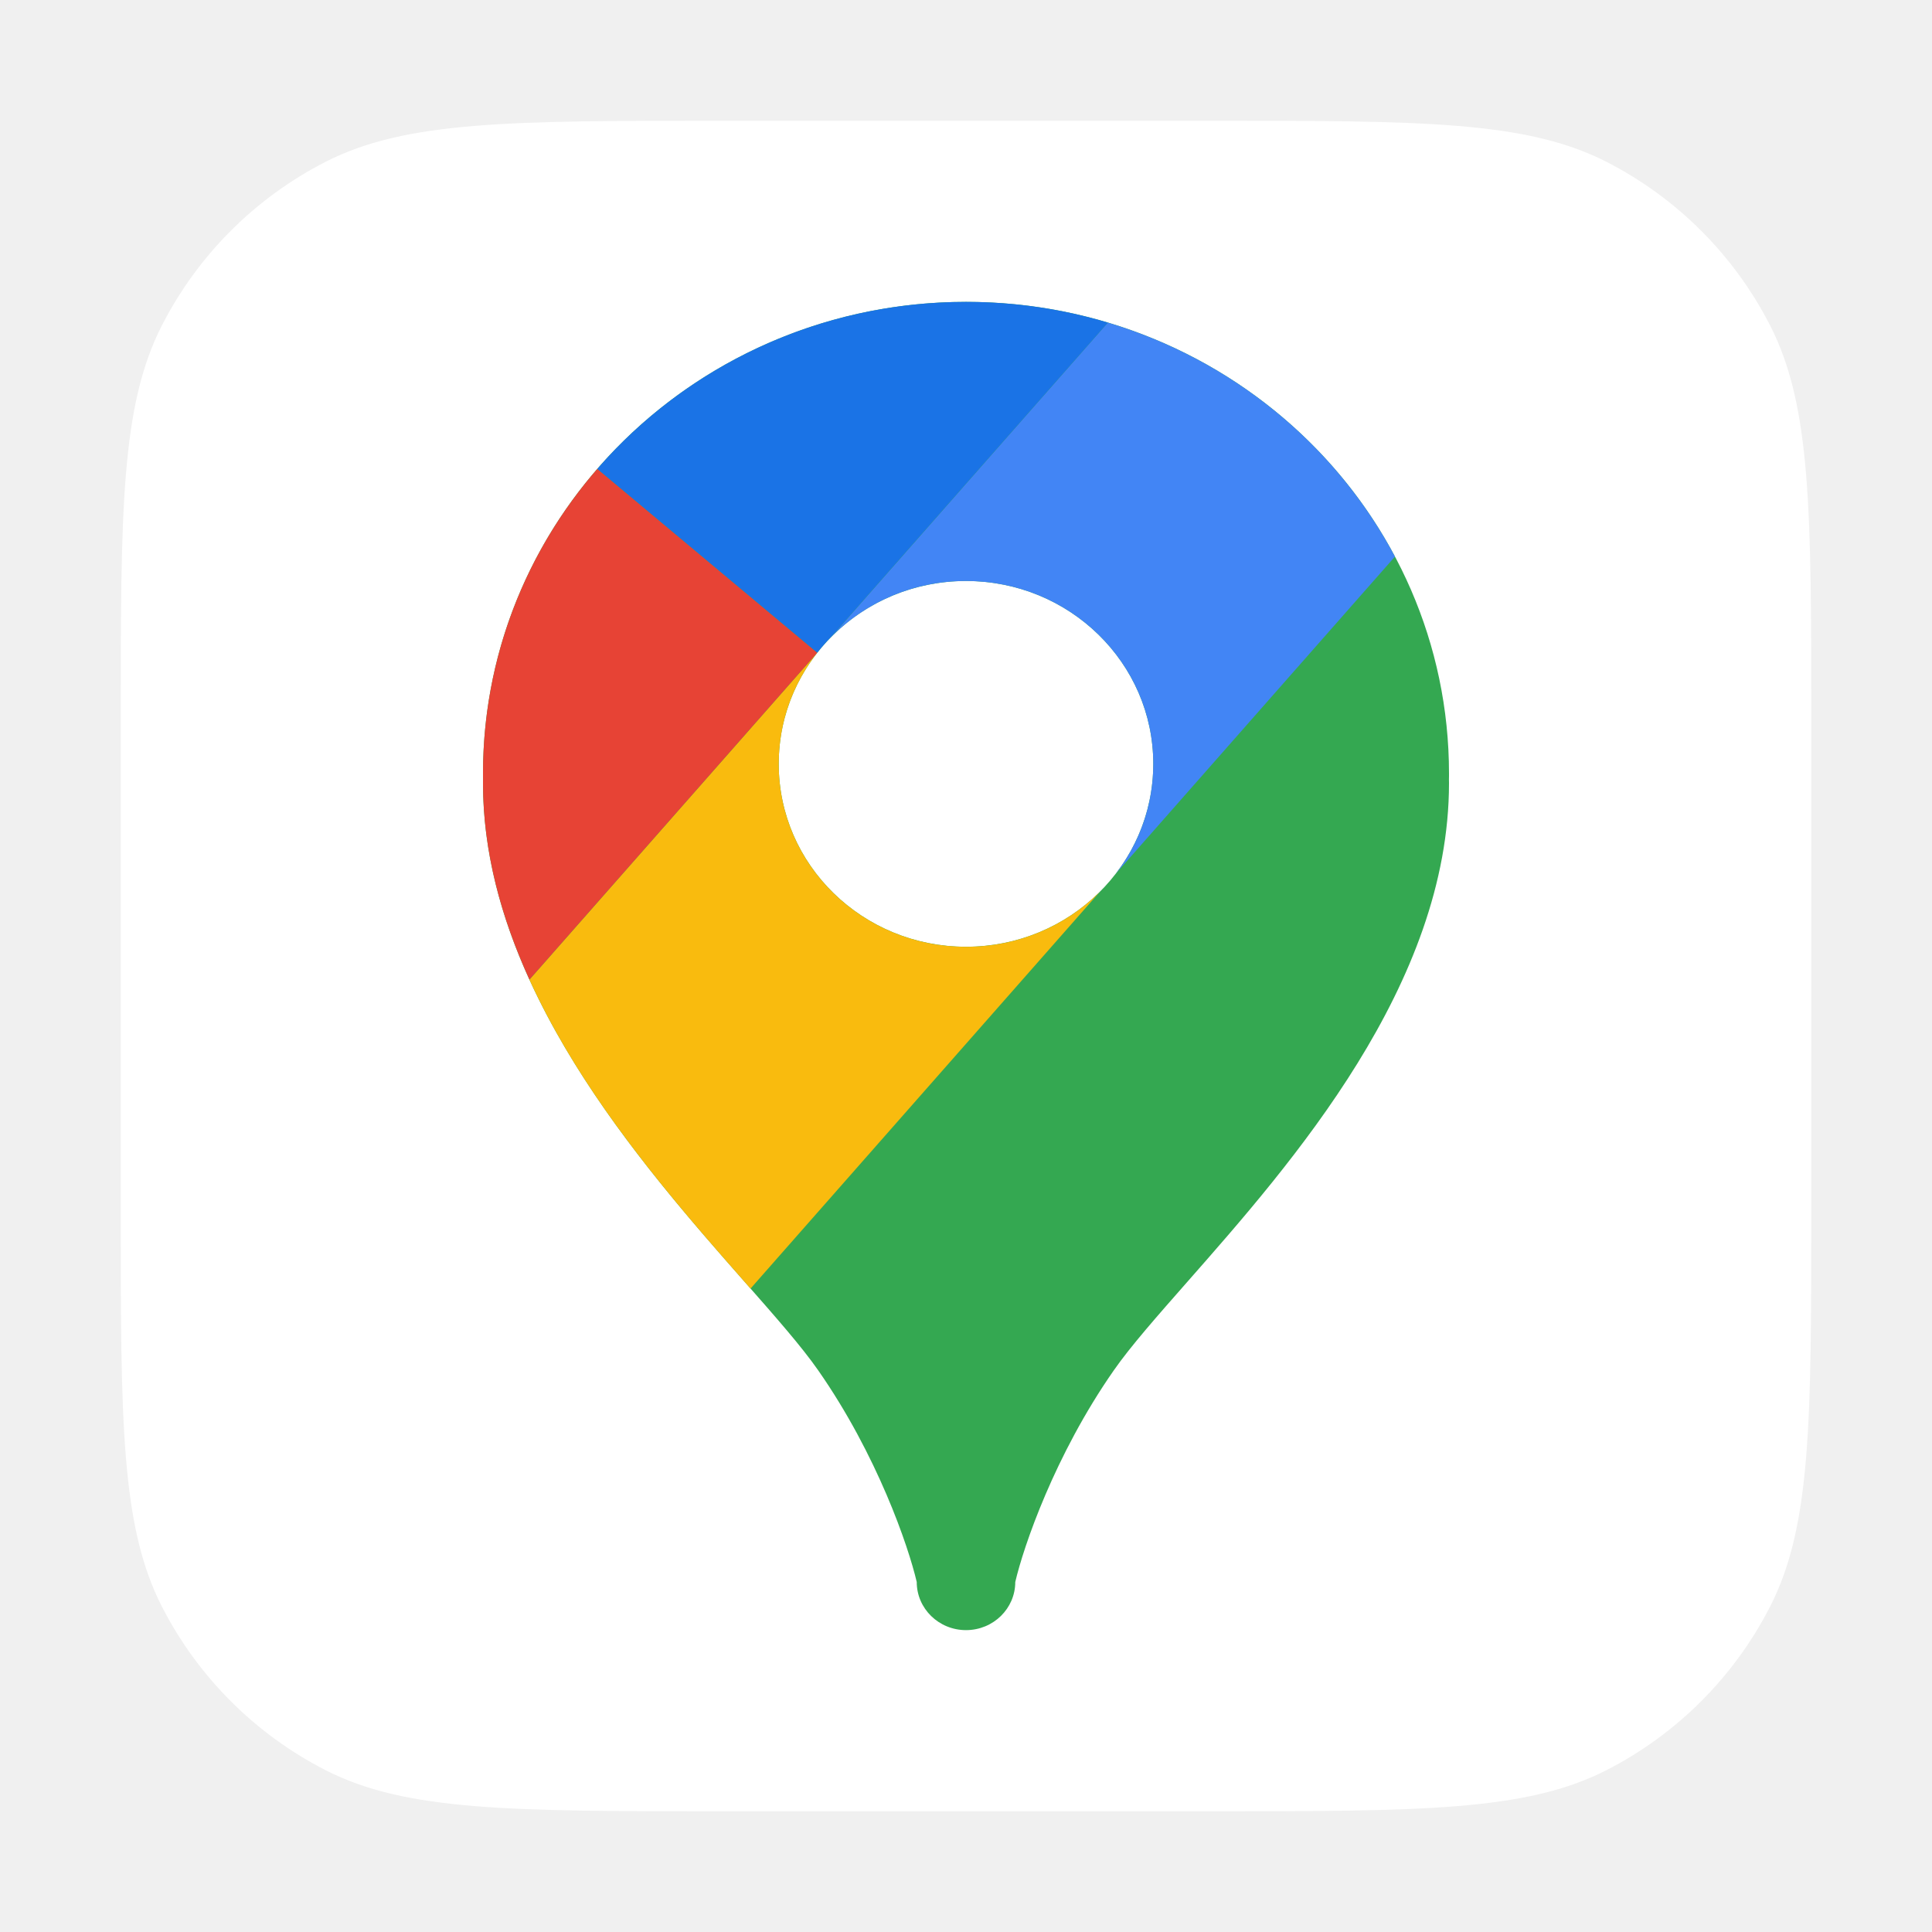
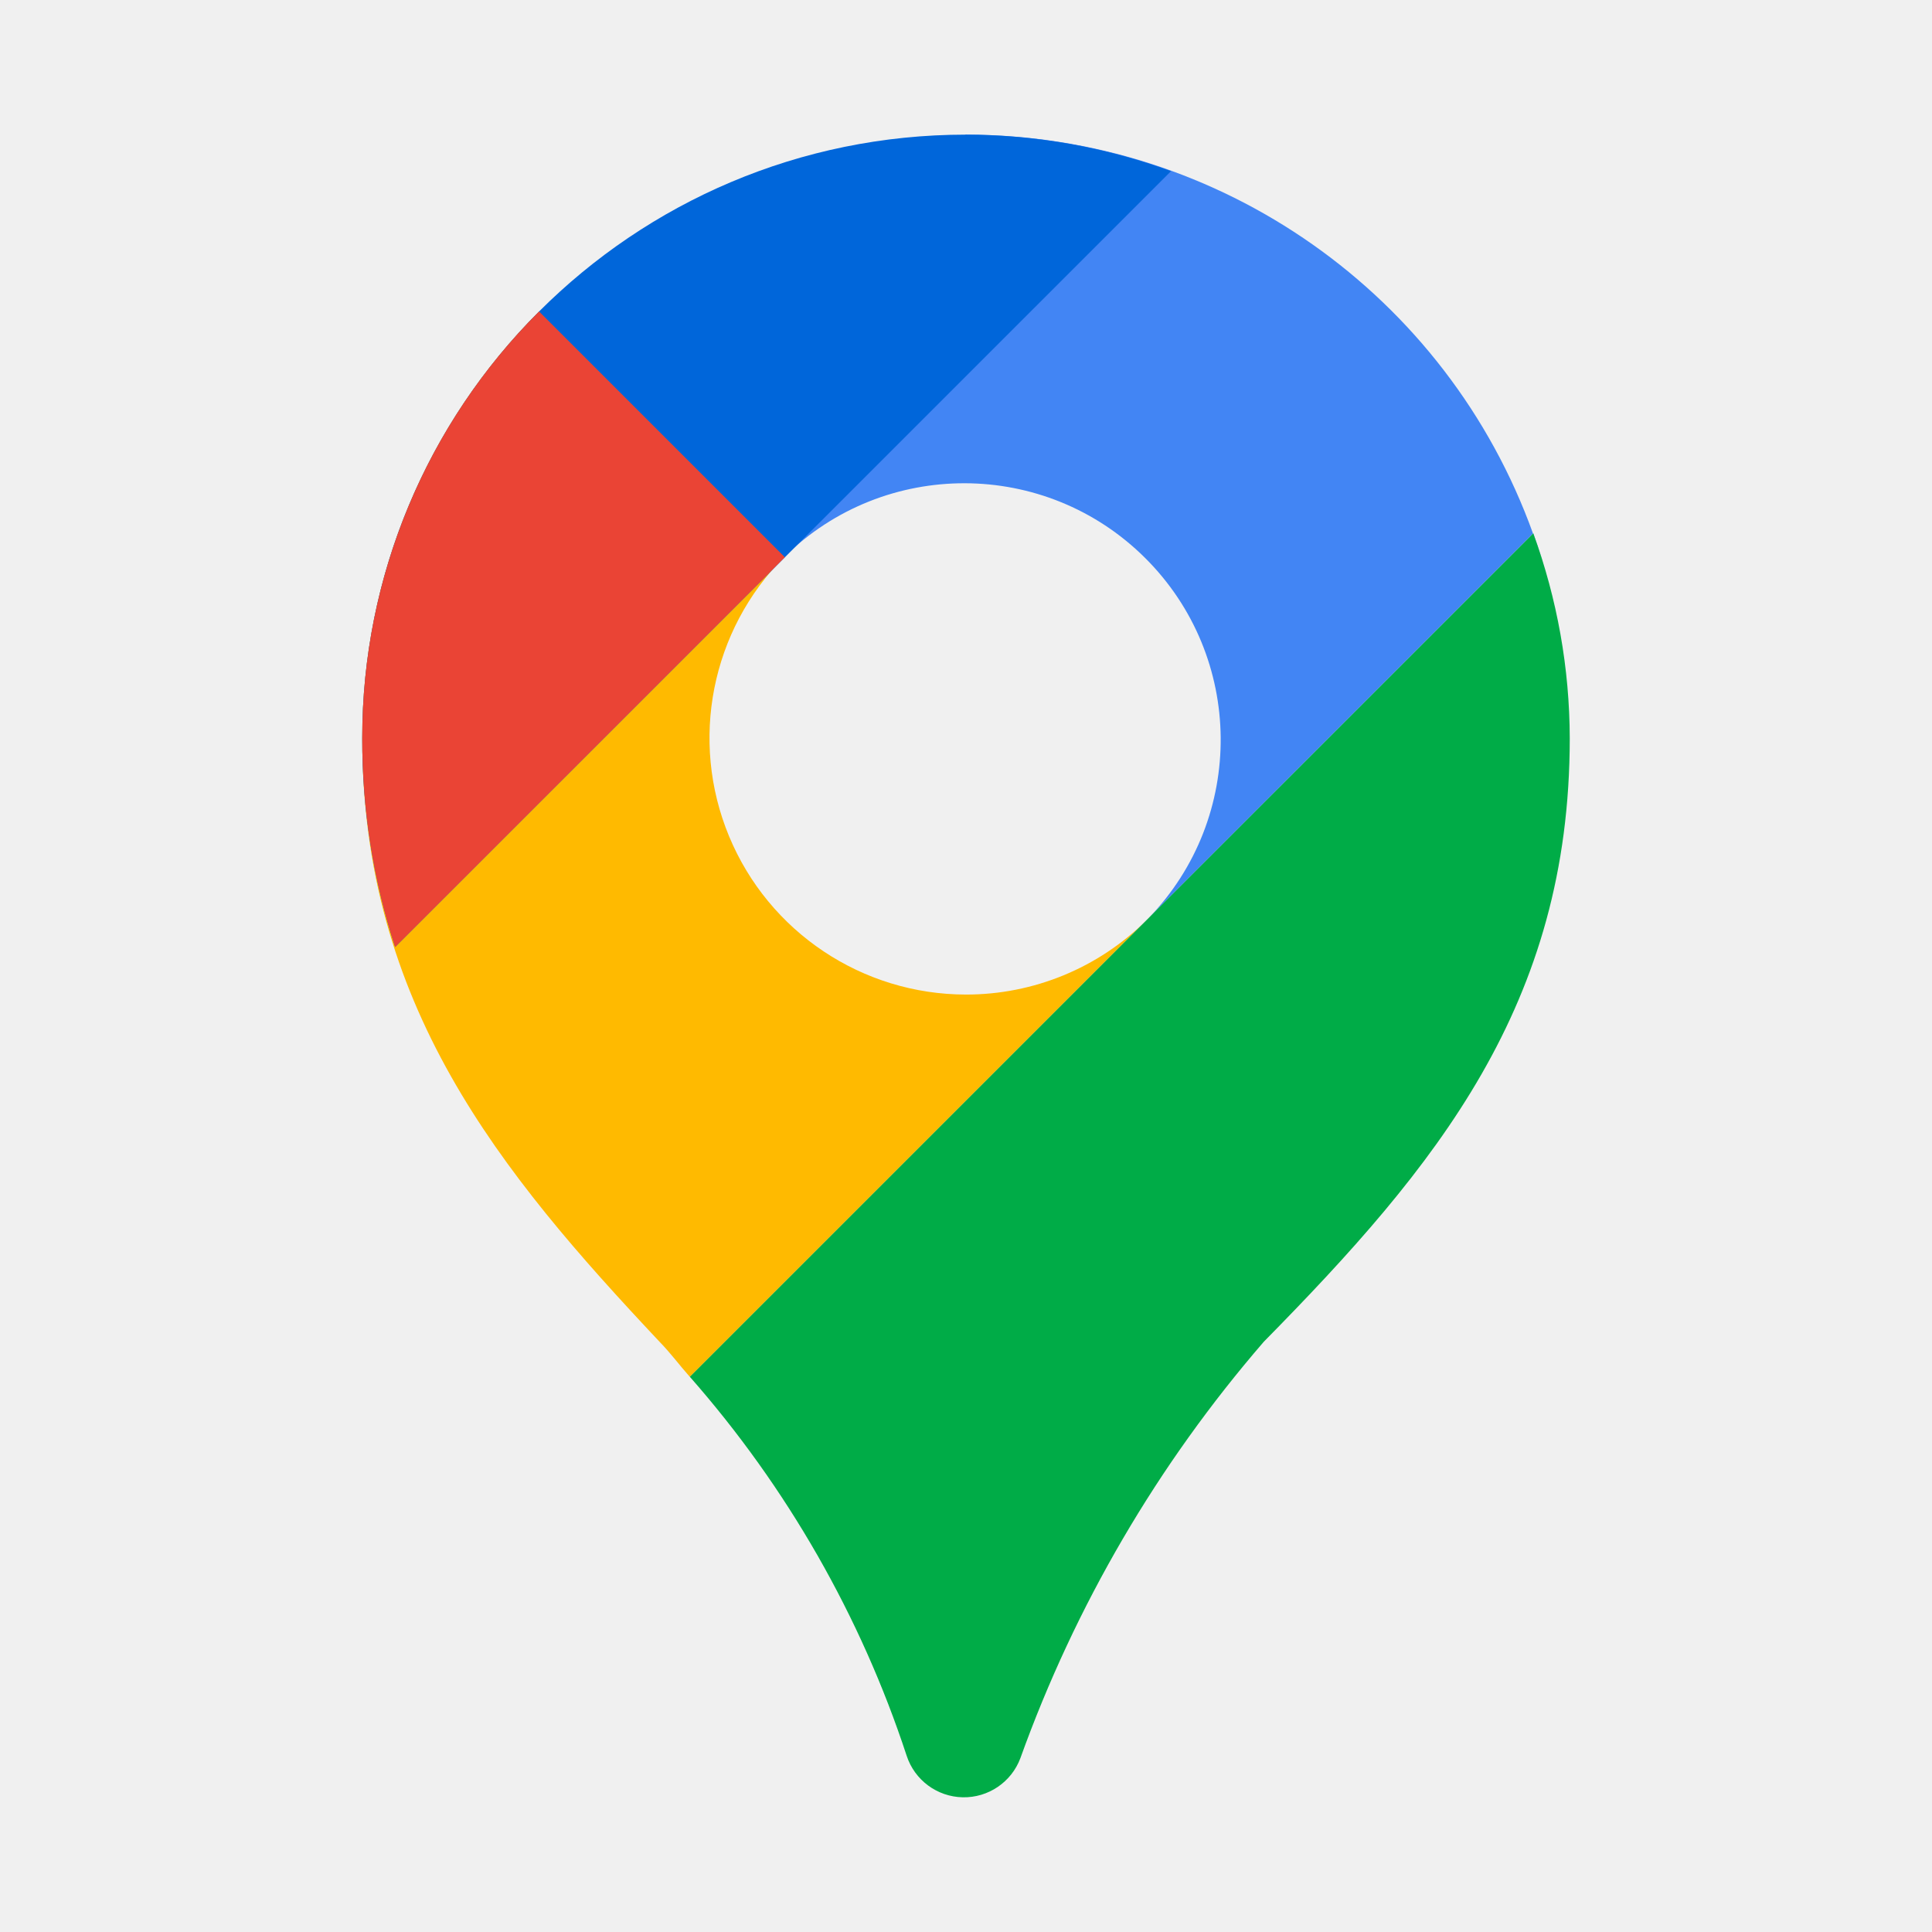
- <svg xmlns="http://www.w3.org/2000/svg" width="800px" height="800px" viewBox="0 0 32 32" fill="none">
-   <path d="M2 11.956C2 8.471 2 6.728 2.678 5.397C3.275 4.227 4.227 3.275 5.397 2.678C6.728 2 8.471 2 11.956 2H20.044C23.529 2 25.272 2 26.603 2.678C27.773 3.275 28.725 4.227 29.322 5.397C30 6.728 30 8.471 30 11.956V20.044C30 23.529 30 25.272 29.322 26.603C28.725 27.773 27.773 28.725 26.603 29.322C25.272 30 23.529 30 20.044 30H11.956C8.471 30 6.728 30 5.397 29.322C4.227 28.725 3.275 27.773 2.678 26.603C2 25.272 2 23.529 2 20.044V11.956Z" fill="white" />
-   <path fill-rule="evenodd" clip-rule="evenodd" d="M24 12.812L24 12.854C24 12.872 24 12.89 23.999 12.908C24 12.929 24 12.95 24 12.971C24 16.307 21.401 19.26 19.661 21.237C19.157 21.81 18.724 22.301 18.449 22.696C17.469 24.099 16.952 25.618 16.816 26.203C16.816 26.643 16.451 27 16 27C15.549 27 15.184 26.643 15.184 26.203C15.048 25.618 14.531 24.099 13.551 22.696C13.276 22.301 12.843 21.81 12.339 21.237C10.599 19.26 8 16.307 8 12.971C8 12.95 8 12.929 8.001 12.908C8 12.876 8 12.844 8 12.812C8 8.497 11.582 5 16 5C20.418 5 24 8.497 24 12.812ZM16 15.681C17.713 15.681 19.102 14.325 19.102 12.652C19.102 10.979 17.713 9.623 16 9.623C14.287 9.623 12.898 10.979 12.898 12.652C12.898 14.325 14.287 15.681 16 15.681Z" fill="#34A851" />
-   <path d="M23.105 9.219C22.126 7.375 20.416 5.962 18.35 5.343L13.756 10.562C14.321 9.984 15.117 9.623 16 9.623C17.713 9.623 19.102 10.98 19.102 12.652C19.102 13.335 18.871 13.965 18.481 14.471L23.105 9.219Z" fill="#4285F5" />
-   <path d="M12.431 21.343C12.4 21.308 12.37 21.273 12.338 21.237C11.192 19.934 9.672 18.207 8.769 16.226L13.544 10.802C13.139 11.314 12.898 11.956 12.898 12.653C12.898 14.325 14.287 15.682 16 15.682C16.867 15.682 17.652 15.334 18.215 14.773L12.431 21.343Z" fill="#F9BB0E" />
-   <path d="M9.893 7.766C8.712 9.127 8 10.888 8 12.812C8 12.844 8 12.876 8.001 12.908C8 12.929 8 12.95 8 12.971C8 14.108 8.302 15.201 8.769 16.225L13.536 10.811L9.893 7.766Z" fill="#E74335" />
-   <path d="M18.35 5.343C17.607 5.12 16.818 5 16 5C13.551 5 11.36 6.074 9.893 7.766L13.536 10.81L13.544 10.802C13.61 10.718 13.681 10.637 13.755 10.561L18.35 5.343Z" fill="#1A73E6" />
+ <svg xmlns="http://www.w3.org/2000/svg" width="800px" height="800px" viewBox="0 0 32 32" data-name="Layer 1" id="Layer_1">
+   <path d="M25.396,8.835l-.004.004c.084.232.162.467.229.706C25.553,9.305,25.48,9.067,25.396,8.835Z" fill="#4285f4" />
+   <path d="M16,2.23,8.929,5.159,12.992,9.222A4.249,4.249,0,0,1,19.021,15.21L25,9.23l.392-.392A9.987,9.987,0,0,0,16,2.23Z" fill="#4285f4" />
+   <path d="M16,16.473A4.25,4.25,0,0,1,12.992,9.222L8.929,5.159A9.968,9.968,0,0,0,6,12.23c0,4.406,2.265,7.167,4.93,10,.179.183.327.385.496.575l7.561-7.561A4.234,4.234,0,0,1,16,16.473Z" fill="#ffba00" />
+   <path d="M16,2.23a10,10,0,0,0-10,10,11.092,11.092,0,0,0,.545,3.455l12.851-12.85A9.956,9.956,0,0,0,16,2.23Z" fill="#0066da" />
+   <path d="M16.901,29.12a21.83,21.83,0,0,1,4.032-6.897C23.798,19.313,26,16.636,26,12.23a9.959,9.959,0,0,0-.604-3.396l-13.97,13.97A18.044,18.044,0,0,1,15.017,29.08.998.998,0,0,0,16.901,29.12Z" fill="#00ac47" />
+   <path d="M10.93,22.23c.179.183.327.385.496.575h0C11.257,22.616,11.108,22.413,10.93,22.23Z" fill="#0066da" opacity="0.5" />
+   <path d="M7.207,7.464A9.936,9.936,0,0,0,6.45,9.257,9.943,9.943,0,0,1,7.207,7.464Z" fill="#0066da" opacity="0.5" />
+   <path d="M6.45,9.257a9.952,9.952,0,0,0-.398,1.951A9.954,9.954,0,0,1,6.45,9.257Z" fill="#0066da" opacity="0.5" />
+   <path d="M15.196,29.399c.02.025.044.042.066.064C15.24,29.441,15.216,29.424,15.196,29.399Z" fill="#ffffff" />
+   <path d="M15.787,29.743l.04.007Z" fill="#ffffff" />
+   <path d="M13.622,25.927c-.037-.067-.068-.138-.106-.205C13.553,25.789,13.585,25.86,13.622,25.927Z" fill="#ffffff" />
+   <path d="M15.017,29.08q-.307-.904-.691-1.757C14.579,27.894,14.813,28.477,15.017,29.08Z" fill="#ffffff" />
+   <path d="M15.527,29.656c-.023-.011-.046-.021-.068-.034C15.481,29.636,15.504,29.645,15.527,29.656Z" fill="#ffffff" />
+   <path d="M19.712,23.753c-.249.347-.468.713-.693,1.074C19.243,24.465,19.463,24.101,19.712,23.753Z" fill="#ffffff" />
+   <polygon fill="#ffffff" points="23.322 19.553 23.322 19.553 23.322 19.553 23.322 19.553" />
+   <path d="M17.047,28.774h0q.352-.887.756-1.743C17.532,27.601,17.281,28.183,17.047,28.774Z" fill="#ffffff" />
+   <path d="M18.68,25.358c-.288.496-.55,1.007-.8,1.524C18.13,26.365,18.393,25.855,18.68,25.358Z" fill="#ffffff" />
+   <path d="M8.929,5.159A9.968,9.968,0,0,0,6,12.23a11.092,11.092,0,0,0,.545,3.455L13,9.23Z" fill="#ea4435" />
</svg>
